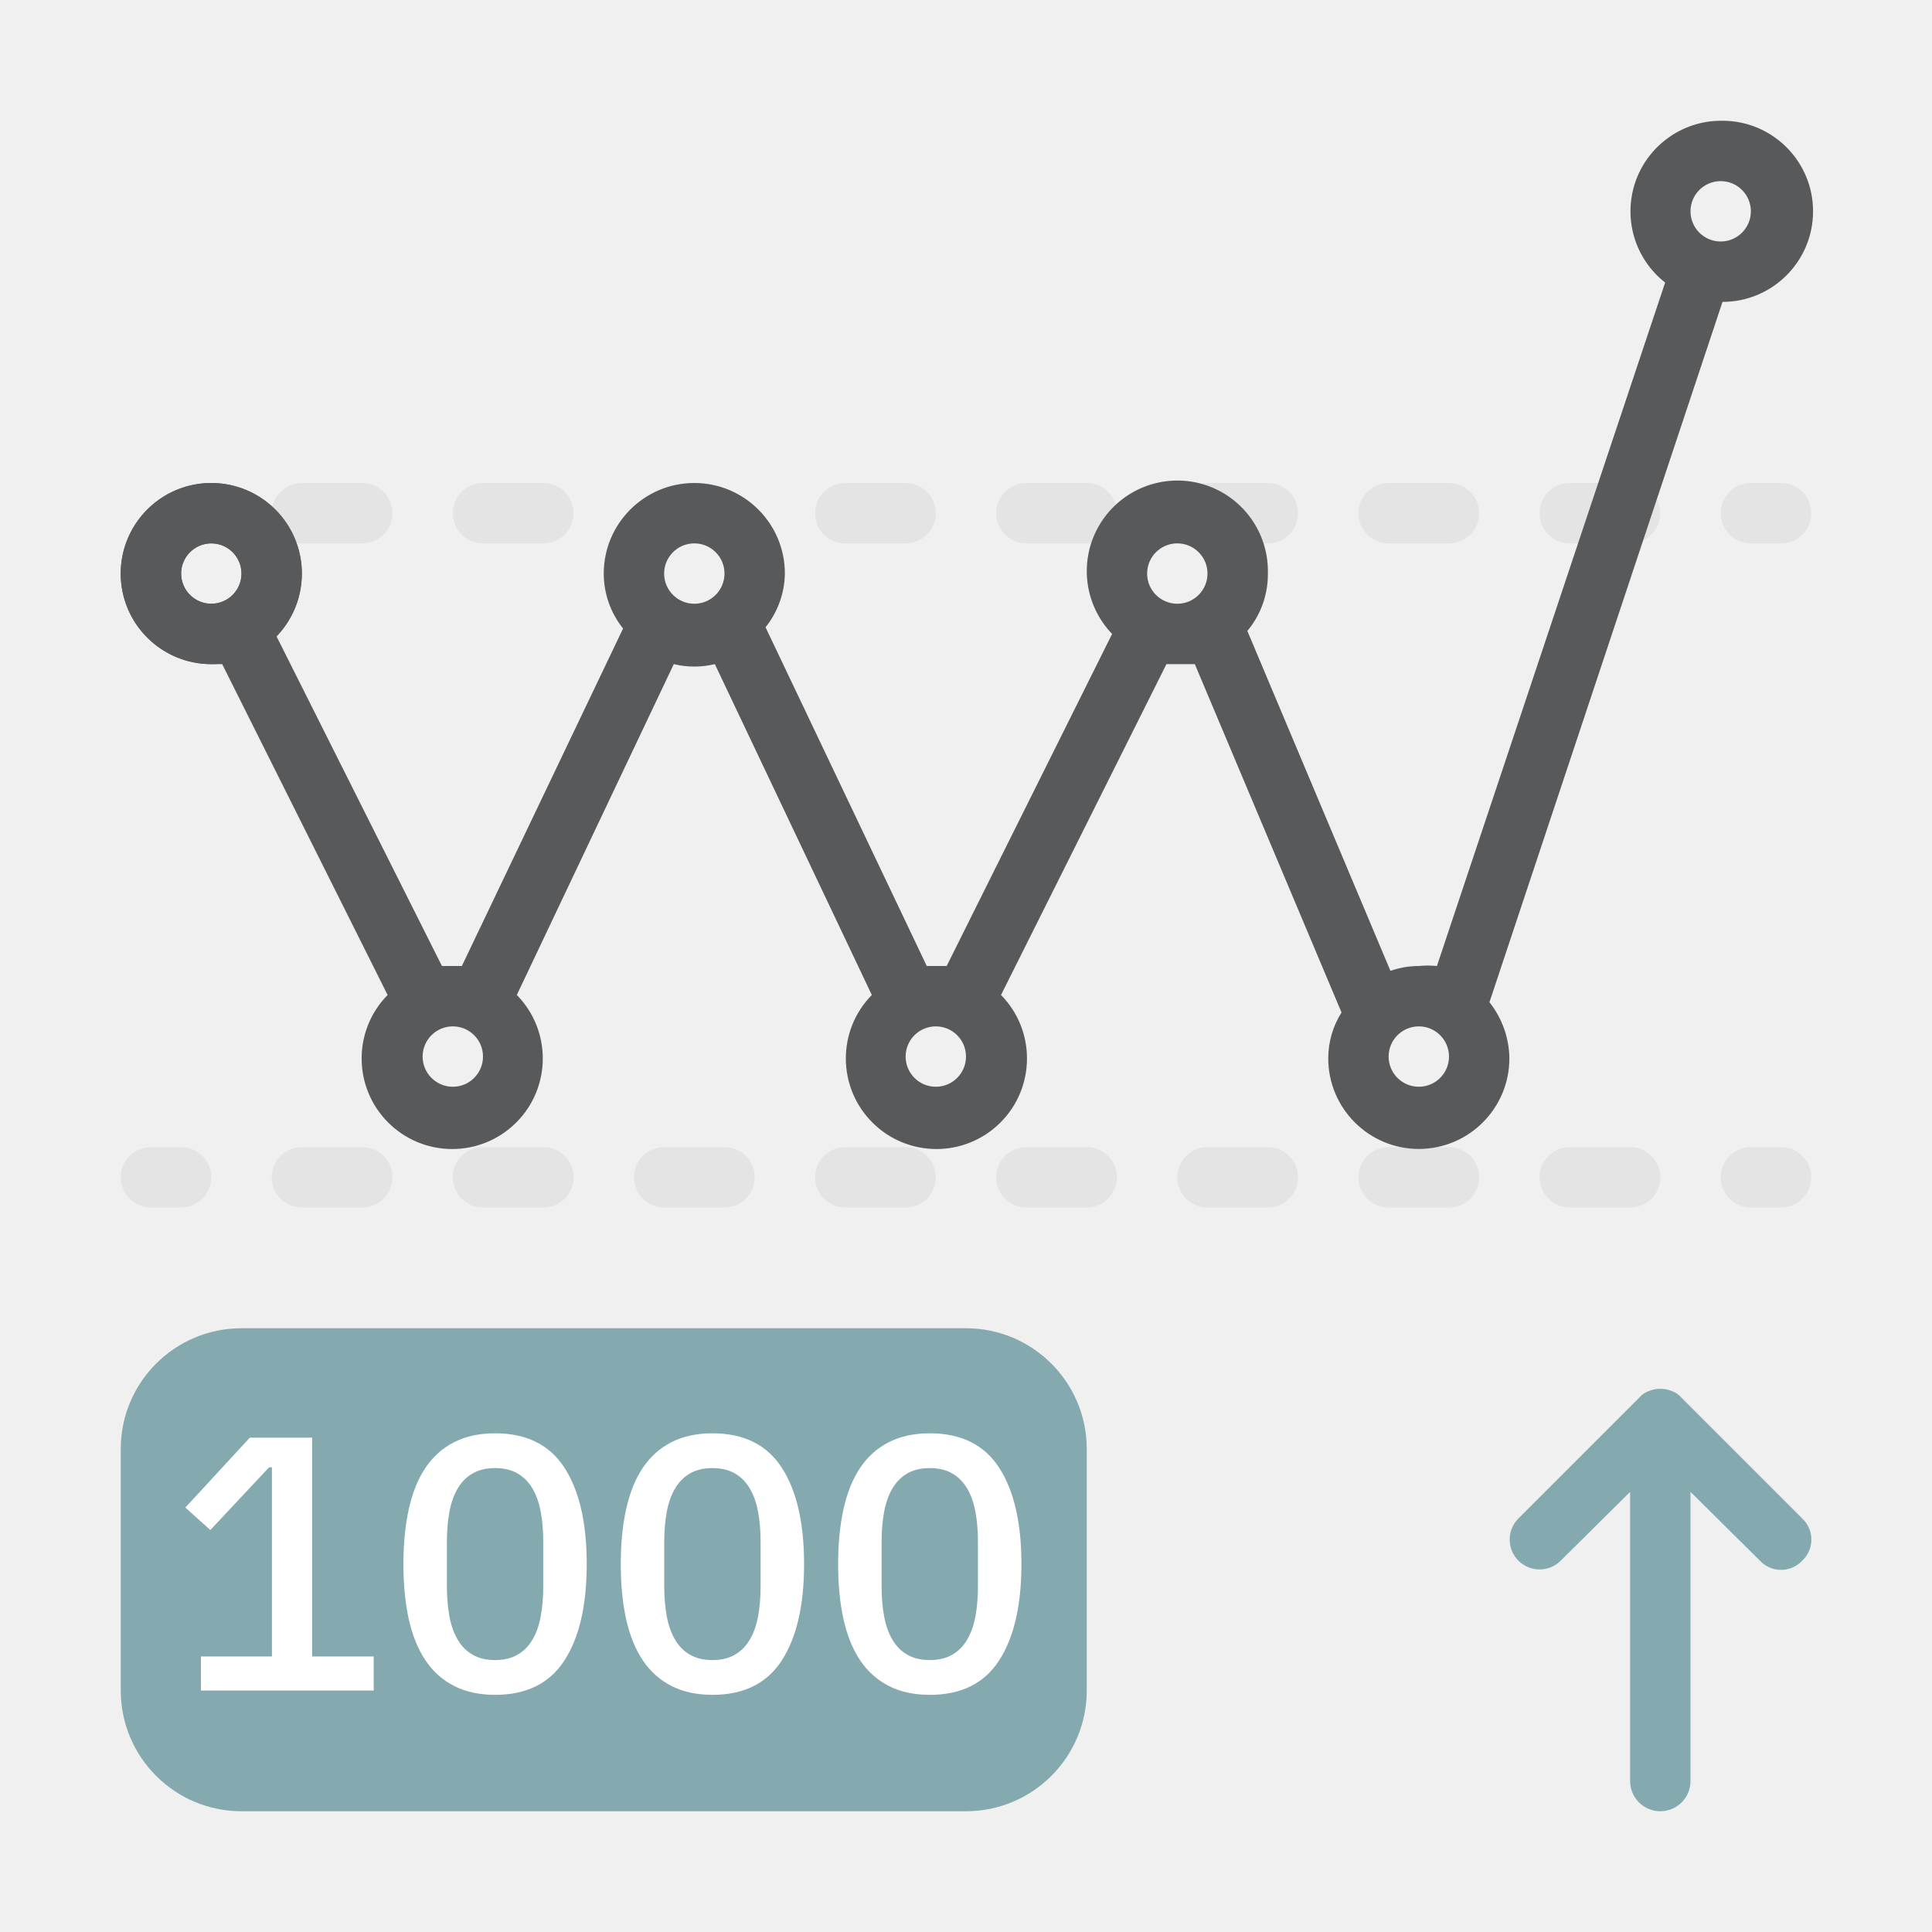
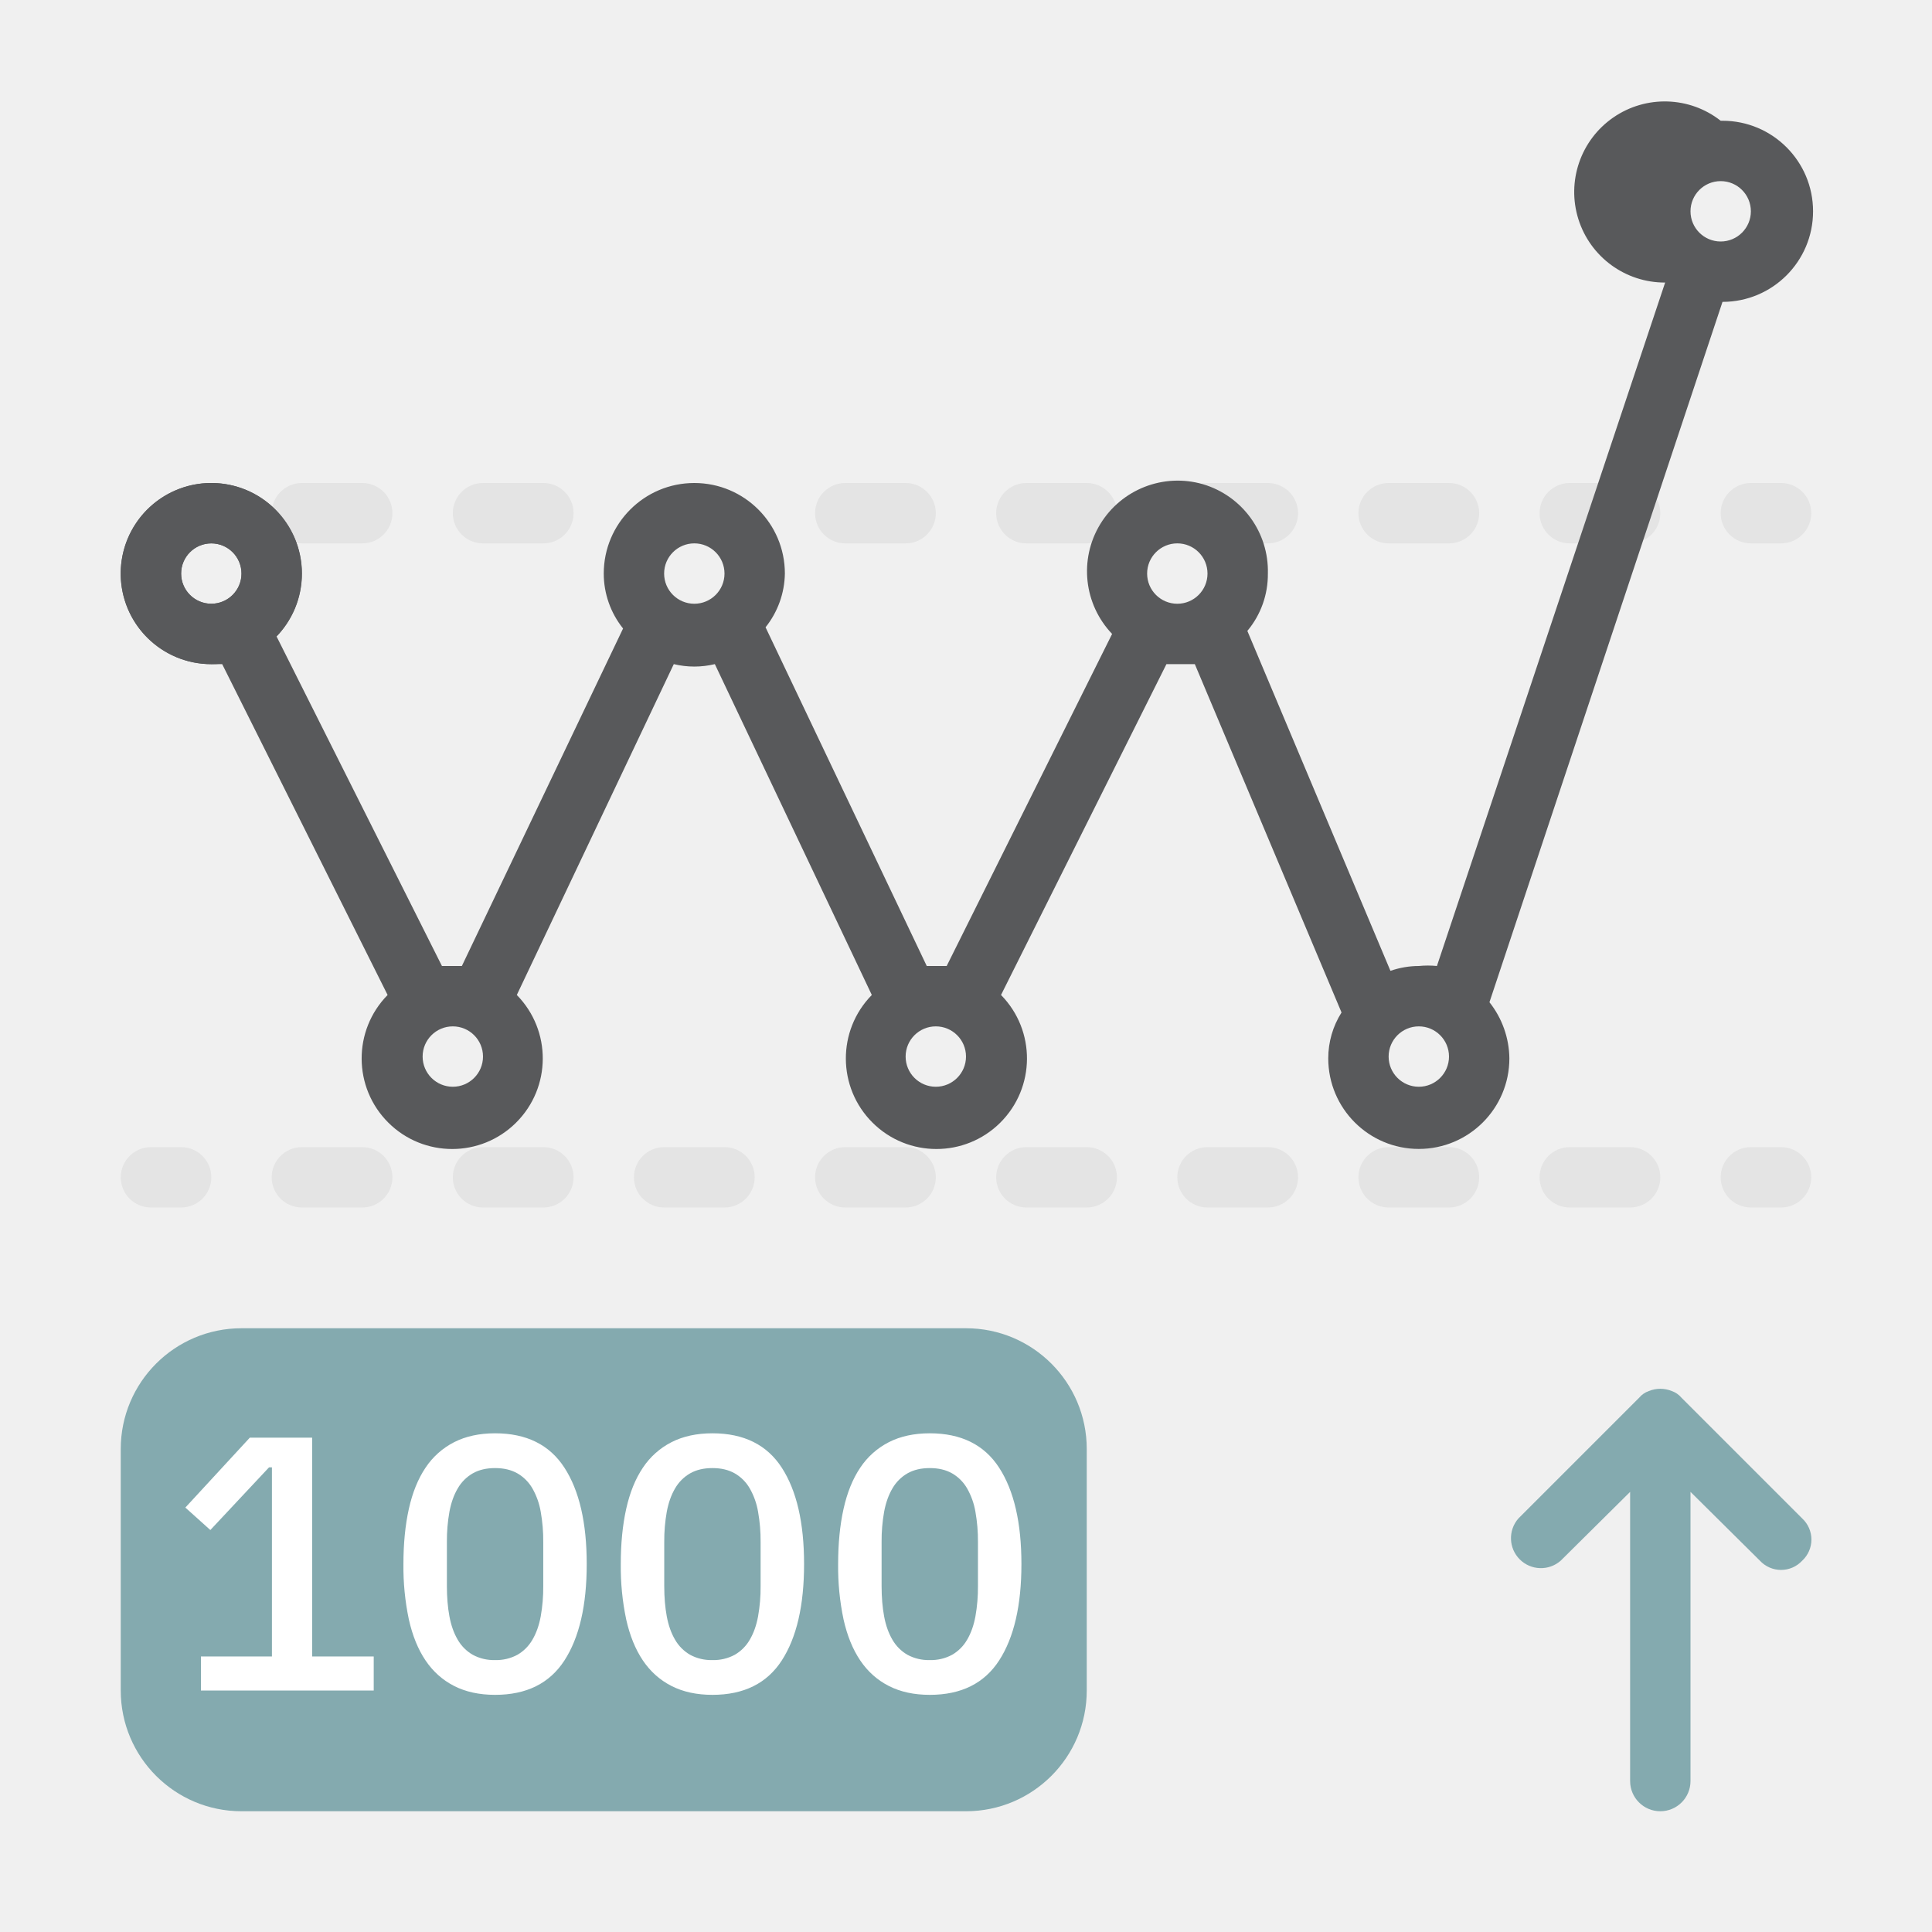
<svg xmlns="http://www.w3.org/2000/svg" width="32" height="32" viewBox="0 0 32 32">
  <g fill="none" fill-rule="evenodd">
-     <g>
-       <g>
-         <g>
-           <g>
-             <g transform="translate(-24 -636) translate(0 120) translate(0 444) translate(0 68) translate(24 4)">
-               <path d="M0 0H32V32H0z" />
-               <path fill="#E4E4E4" fill-rule="nonzero" d="M29.5 20H29c-.276 0-.5-.224-.5-.5s.224-.5.5-.5h.5c.276 0 .5.224.5.5s-.224.5-.5.5zM27 20h-1c-.276 0-.5-.224-.5-.5s.224-.5.5-.5h1c.276 0 .5.224.5.5s-.224.5-.5.5zm-3 0h-1c-.276 0-.5-.224-.5-.5s.224-.5.5-.5h1c.276 0 .5.224.5.5s-.224.5-.5.5zm-3 0h-1c-.276 0-.5-.224-.5-.5s.224-.5.5-.5h1c.276 0 .5.224.5.5s-.224.5-.5.5zm-3 0h-1c-.276 0-.5-.224-.5-.5s.224-.5.5-.5h1c.276 0 .5.224.5.5s-.224.5-.5.5zm-3 0h-1c-.276 0-.5-.224-.5-.5s.224-.5.5-.5h1c.276 0 .5.224.5.5s-.224.5-.5.5zm-3 0h-1c-.276 0-.5-.224-.5-.5s.224-.5.5-.5h1c.276 0 .5.224.5.5s-.224.5-.5.5zm-3 0H8c-.276 0-.5-.224-.5-.5s.224-.5.5-.5h1c.276 0 .5.224.5.5s-.224.5-.5.5zm-3 0H5c-.276 0-.5-.224-.5-.5s.224-.5.5-.5h1c.276 0 .5.224.5.5s-.224.5-.5.5zM3 20h-.5c-.276 0-.5-.224-.5-.5s.224-.5.5-.5H3c.276 0 .5.224.5.5s-.224.5-.5.5zM29.5 9H29c-.276 0-.5-.224-.5-.5s.224-.5.5-.5h.5c.276 0 .5.224.5.5s-.224.5-.5.5zM27 9h-1c-.276 0-.5-.224-.5-.5s.224-.5.5-.5h1c.276 0 .5.224.5.5s-.224.5-.5.5zm-3 0h-1c-.276 0-.5-.224-.5-.5s.224-.5.5-.5h1c.276 0 .5.224.5.5s-.224.5-.5.5zm-3 0h-1c-.276 0-.5-.224-.5-.5s.224-.5.5-.5h1c.276 0 .5.224.5.5s-.224.5-.5.5zm-3 0h-1c-.276 0-.5-.224-.5-.5s.224-.5.5-.5h1c.276 0 .5.224.5.5s-.224.5-.5.5zm-3 0h-1c-.276 0-.5-.224-.5-.5s.224-.5.5-.5h1c.276 0 .5.224.5.5s-.224.5-.5.5zM9 9H8c-.276 0-.5-.224-.5-.5S7.724 8 8 8h1c.276 0 .5.224.5.5S9.276 9 9 9zM6 9H5c-.276 0-.5-.224-.5-.5S4.724 8 5 8h1c.276 0 .5.224.5.5S6.276 9 6 9z" />
-               <path fill="#84AAAF" fill-rule="nonzero" d="M29.85 25.15l-2-2c-.042-.05-.098-.089-.16-.11-.122-.05-.258-.05-.38 0-.062.021-.118.06-.16.11l-2 2c-.193.193-.193.507 0 .7.193.193.507.193.7 0L27 24.71v4.79c0 .276.224.5.5.5s.5-.224.5-.5v-4.79l1.15 1.14c.09.097.217.152.35.152.133 0 .26-.055.35-.152.097-.09.152-.217.152-.35 0-.133-.055-.26-.152-.35z" />
-               <path fill="#58595B" fill-rule="nonzero" d="M3.5 9c.276 0 .5.224.5.5s-.224.5-.5.5-.5-.224-.5-.5.224-.5.5-.5zm0-1C2.672 8 2 8.672 2 9.5S2.672 11 3.5 11 5 10.328 5 9.5 4.328 8 3.5 8z" />
-               <rect width="16" height="8" x="2" y="22" fill="#84AAAF" fill-rule="nonzero" rx="2" />
-               <path fill="#58595B" fill-rule="nonzero" d="M28.5 2c-.638.003-1.205.41-1.413 1.013-.207.604-.01 1.273.493 1.667L23.8 16c-.1-.01-.2-.01-.3 0-.16 0-.319.028-.47.08l-2.37-5.63c.223-.266.343-.603.34-.95.018-.68-.423-1.287-1.076-1.48-.653-.191-1.353.08-1.706.662-.353.581-.27 1.328.202 1.818L15.68 16H15.35l-2.67-5.61c.202-.253.315-.566.32-.89 0-.828-.672-1.5-1.5-1.5S10 8.672 10 9.5c0 .33.113.652.32.91L7.65 16H7.32l-2.74-5.46c.494-.514.559-1.305.154-1.892-.405-.586-1.167-.807-1.823-.528-.656.28-1.024.982-.882 1.68.143.699.758 1.2 1.471 1.2h.18l2.74 5.48c-.578.588-.573 1.533.012 2.115.586.582 1.53.582 2.116 0 .585-.582.59-1.527.012-2.115l2.6-5.48c.224.054.456.054.68 0l2.6 5.48c-.578.588-.573 1.533.012 2.115.586.582 1.53.582 2.116 0 .585-.582.59-1.527.012-2.115L19.32 11H19.79l2.43 5.77c-.144.227-.22.49-.22.76 0 .828.672 1.5 1.5 1.5s1.5-.672 1.5-1.5c-.004-.338-.12-.665-.33-.93L28.53 5c.828 0 1.5-.672 1.5-1.5S29.358 2 28.53 2h-.03zm-25 8c-.276 0-.5-.224-.5-.5s.224-.5.5-.5.5.224.5.5-.224.5-.5.5zm4 8c-.276 0-.5-.224-.5-.5s.224-.5.5-.5.5.224.5.5-.224.5-.5.5zm4-8c-.276 0-.5-.224-.5-.5s.224-.5.5-.5.5.224.5.5-.224.5-.5.5zm4 8c-.276 0-.5-.224-.5-.5s.224-.5.5-.5.5.224.5.5-.224.5-.5.5zm4-8c-.276 0-.5-.224-.5-.5s.224-.5.5-.5.5.224.5.5-.224.5-.5.5zm4 8c-.276 0-.5-.224-.5-.5s.224-.5.5-.5.5.224.5.5-.224.5-.5.5zm5-14c-.276 0-.5-.224-.5-.5s.224-.5.5-.5.5.224.5.5-.224.5-.5.5z" />
-               <path fill="#FFF" fill-rule="nonzero" d="M3.328 28v-.564h1.176v-3.132h-.048l-.972 1.038-.414-.372 1.068-1.158H5.17v3.624h1.02V28H3.328zm4.872.072c-.26 0-.486-.049-.678-.147-.192-.098-.35-.239-.474-.423s-.216-.41-.276-.678c-.06-.268-.09-.574-.09-.918 0-.34.03-.645.09-.915s.152-.497.276-.681c.124-.184.282-.325.474-.423.192-.098.418-.147.678-.147.52 0 .903.19 1.149.57.246.38.369.912.369 1.596s-.123 1.216-.369 1.596c-.246.38-.629.57-1.149.57zm0-.576c.144 0 .267-.029.369-.087.102-.058.185-.141.249-.249.064-.108.11-.237.138-.387.028-.15.042-.317.042-.501v-.732c0-.184-.014-.351-.042-.501-.028-.15-.074-.279-.138-.387-.064-.108-.147-.191-.249-.249-.102-.058-.225-.087-.369-.087s-.267.029-.369.087c-.102.058-.185.141-.249.249-.064.108-.11.237-.138.387-.028.15-.042.317-.042.501v.732c0 .184.014.351.042.501.028.15.074.279.138.387.064.108.147.191.249.249.102.058.225.087.369.087zm3.6.576c-.26 0-.486-.049-.678-.147-.192-.098-.35-.239-.474-.423s-.216-.41-.276-.678c-.06-.268-.09-.574-.09-.918 0-.34.03-.645.09-.915s.152-.497.276-.681c.124-.184.282-.325.474-.423.192-.098.418-.147.678-.147.52 0 .903.19 1.149.57.246.38.369.912.369 1.596s-.123 1.216-.369 1.596c-.246.38-.629.57-1.149.57zm0-.576c.144 0 .267-.029.369-.087.102-.058.185-.141.249-.249.064-.108.11-.237.138-.387.028-.15.042-.317.042-.501v-.732c0-.184-.014-.351-.042-.501-.028-.15-.074-.279-.138-.387-.064-.108-.147-.191-.249-.249-.102-.058-.225-.087-.369-.087s-.267.029-.369.087c-.102.058-.185.141-.249.249-.064.108-.11.237-.138.387-.028.15-.042.317-.042.501v.732c0 .184.014.351.042.501.028.15.074.279.138.387.064.108.147.191.249.249.102.058.225.087.369.087zm3.6.576c-.26 0-.486-.049-.678-.147-.192-.098-.35-.239-.474-.423s-.216-.41-.276-.678c-.06-.268-.09-.574-.09-.918 0-.34.03-.645.09-.915s.152-.497.276-.681c.124-.184.282-.325.474-.423.192-.098.418-.147.678-.147.52 0 .903.19 1.149.57.246.38.369.912.369 1.596s-.123 1.216-.369 1.596c-.246.38-.629.57-1.149.57zm0-.576c.144 0 .267-.029.369-.087.102-.058.185-.141.249-.249.064-.108.11-.237.138-.387.028-.15.042-.317.042-.501v-.732c0-.184-.014-.351-.042-.501-.028-.15-.074-.279-.138-.387-.064-.108-.147-.191-.249-.249-.102-.058-.225-.087-.369-.087s-.267.029-.369.087c-.102.058-.185.141-.249.249-.064.108-.11.237-.138.387-.028.15-.042.317-.042.501v.732c0 .184.014.351.042.501.028.15.074.279.138.387.064.108.147.191.249.249.102.058.225.087.369.087z" />
-             </g>
-           </g>
-         </g>
-       </g>
-     </g>
+     <path d="M0 0h32v32H0z" />
+     <path fill="#E4E4E4" fill-rule="nonzero" d="M29.5 20H29a.5.5 0 0 1 0-1h.5a.5.5 0 0 1 0 1zM27 20h-1a.5.5 0 0 1 0-1h1a.5.5 0 0 1 0 1zm-3 0h-1a.5.5 0 0 1 0-1h1a.5.5 0 0 1 0 1zm-3 0h-1a.5.5 0 0 1 0-1h1a.5.5 0 0 1 0 1zm-3 0h-1a.5.5 0 0 1 0-1h1a.5.5 0 0 1 0 1zm-3 0h-1a.5.5 0 0 1 0-1h1a.5.5 0 0 1 0 1zm-3 0h-1a.5.5 0 0 1 0-1h1a.5.5 0 0 1 0 1zm-3 0H8a.5.5 0 0 1 0-1h1a.5.5 0 0 1 0 1zm-3 0H5a.5.5 0 0 1 0-1h1a.5.5 0 0 1 0 1zm-3 0h-.5a.5.5 0 0 1 0-1H3a.5.5 0 0 1 0 1zM29.5 9H29a.5.5 0 0 1 0-1h.5a.5.5 0 0 1 0 1zM27 9h-1a.5.5 0 0 1 0-1h1a.5.5 0 0 1 0 1zm-3 0h-1a.5.5 0 0 1 0-1h1a.5.5 0 0 1 0 1zm-3 0h-1a.5.5 0 0 1 0-1h1a.5.5 0 0 1 0 1zm-3 0h-1a.5.5 0 0 1 0-1h1a.5.5 0 0 1 0 1zm-3 0h-1a.5.5 0 0 1 0-1h1a.5.5 0 0 1 0 1zM9 9H8a.5.5 0 0 1 0-1h1a.5.5 0 0 1 0 1zM6 9H5a.5.5 0 0 1 0-1h1a.5.5 0 0 1 0 1z" />
+     <path fill="#84AAAF" fill-rule="nonzero" d="M29.85 25.15l-2-2a.363.363 0 0 0-.16-.11.5.5 0 0 0-.38 0 .363.363 0 0 0-.16.11l-2 2a.496.496 0 0 0 .7.7L27 24.71v4.79a.5.5 0 0 0 1 0v-4.79l1.15 1.14a.477.477 0 0 0 .7 0 .477.477 0 0 0 0-.7z" />
+     <path fill="#58595B" fill-rule="nonzero" d="M3.5 9a.5.5 0 1 1 0 1 .5.5 0 0 1 0-1zm0-1a1.5 1.5 0 1 0 .001 3.001A1.5 1.5 0 0 0 3.5 8z" />
+     <rect width="16" height="8" x="2" y="22" fill="#84AAAF" fill-rule="nonzero" rx="2" />
+     <path fill="#58595B" fill-rule="nonzero" d="M28.5 2a1.5 1.5 0 1 0-.92 2.68L23.8 16c-.1-.01-.2-.01-.3 0-.16 0-.319.028-.47.08l-2.37-5.63c.223-.266.343-.603.34-.95a1.502 1.502 0 0 0-1.076-1.48 1.502 1.502 0 0 0-1.504 2.48L15.68 16h-.33l-2.67-5.61c.202-.253.315-.566.32-.89a1.5 1.5 0 0 0-3 0c0 .33.113.652.32.91L7.65 16h-.33l-2.74-5.46A1.5 1.5 0 1 0 3.5 11h.18l2.74 5.48a1.5 1.5 0 1 0 2.14 0l2.6-5.48c.224.054.456.054.68 0l2.6 5.48a1.5 1.5 0 1 0 2.14 0L19.32 11h.47l2.43 5.77c-.144.227-.22.49-.22.76a1.5 1.5 0 0 0 3 0 1.526 1.526 0 0 0-.33-.93L28.53 5a1.5 1.5 0 0 0 0-3h-.03zm-25 8a.5.5 0 1 1 0-1 .5.5 0 0 1 0 1zm4 8a.5.5 0 1 1 0-1 .5.5 0 0 1 0 1zm4-8a.5.5 0 1 1 0-1 .5.5 0 0 1 0 1zm4 8a.5.5 0 1 1 0-1 .5.5 0 0 1 0 1zm4-8a.5.5 0 1 1 0-1 .5.5 0 0 1 0 1zm4 8a.5.5 0 1 1 0-1 .5.5 0 0 1 0 1zm5-14a.5.5 0 1 1 0-1 .5.5 0 0 1 0 1z" />
+     <path fill="#FFF" fill-rule="nonzero" d="M3.328 28v-.564h1.176v-3.132h-.048l-.972 1.038-.414-.372 1.068-1.158H5.17v3.624h1.02V28H3.328zm4.872.072c-.26 0-.486-.049-.678-.147-.192-.098-.35-.239-.474-.423s-.216-.41-.276-.678a4.224 4.224 0 0 1-.09-.918c0-.34.03-.645.09-.915s.152-.497.276-.681a1.25 1.25 0 0 1 .474-.423c.192-.098.418-.147.678-.147.52 0 .903.19 1.149.57.246.38.369.912.369 1.596s-.123 1.216-.369 1.596c-.246.38-.629.57-1.149.57zm0-.576a.735.735 0 0 0 .369-.087.676.676 0 0 0 .249-.249c.064-.108.11-.237.138-.387a2.74 2.74 0 0 0 .042-.501v-.732a2.74 2.74 0 0 0-.042-.501 1.178 1.178 0 0 0-.138-.387.676.676 0 0 0-.249-.249c-.102-.058-.225-.087-.369-.087s-.267.029-.369.087a.676.676 0 0 0-.249.249c-.064.108-.11.237-.138.387a2.74 2.74 0 0 0-.042.501v.732c0 .184.014.351.042.501.028.15.074.279.138.387a.676.676 0 0 0 .249.249.735.735 0 0 0 .369.087zm3.6.576c-.26 0-.486-.049-.678-.147-.192-.098-.35-.239-.474-.423s-.216-.41-.276-.678a4.224 4.224 0 0 1-.09-.918c0-.34.03-.645.09-.915s.152-.497.276-.681a1.25 1.25 0 0 1 .474-.423c.192-.098.418-.147.678-.147.52 0 .903.19 1.149.57.246.38.369.912.369 1.596s-.123 1.216-.369 1.596c-.246.38-.629.57-1.149.57zm0-.576a.735.735 0 0 0 .369-.087.676.676 0 0 0 .249-.249c.064-.108.11-.237.138-.387a2.74 2.74 0 0 0 .042-.501v-.732a2.74 2.74 0 0 0-.042-.501 1.178 1.178 0 0 0-.138-.387.676.676 0 0 0-.249-.249c-.102-.058-.225-.087-.369-.087s-.267.029-.369.087a.676.676 0 0 0-.249.249c-.064.108-.11.237-.138.387a2.74 2.74 0 0 0-.042.501v.732c0 .184.014.351.042.501.028.15.074.279.138.387a.676.676 0 0 0 .249.249.735.735 0 0 0 .369.087zm3.6.576c-.26 0-.486-.049-.678-.147-.192-.098-.35-.239-.474-.423s-.216-.41-.276-.678a4.224 4.224 0 0 1-.09-.918c0-.34.03-.645.09-.915s.152-.497.276-.681a1.25 1.25 0 0 1 .474-.423c.192-.098.418-.147.678-.147.52 0 .903.19 1.149.57.246.38.369.912.369 1.596s-.123 1.216-.369 1.596c-.246.38-.629.57-1.149.57zm0-.576a.735.735 0 0 0 .369-.087.676.676 0 0 0 .249-.249c.064-.108.11-.237.138-.387a2.74 2.74 0 0 0 .042-.501v-.732a2.74 2.74 0 0 0-.042-.501 1.178 1.178 0 0 0-.138-.387.676.676 0 0 0-.249-.249c-.102-.058-.225-.087-.369-.087s-.267.029-.369.087a.676.676 0 0 0-.249.249c-.064.108-.11.237-.138.387a2.74 2.74 0 0 0-.042.501v.732c0 .184.014.351.042.501.028.15.074.279.138.387a.676.676 0 0 0 .249.249.735.735 0 0 0 .369.087z" />
  </g>
</svg>
